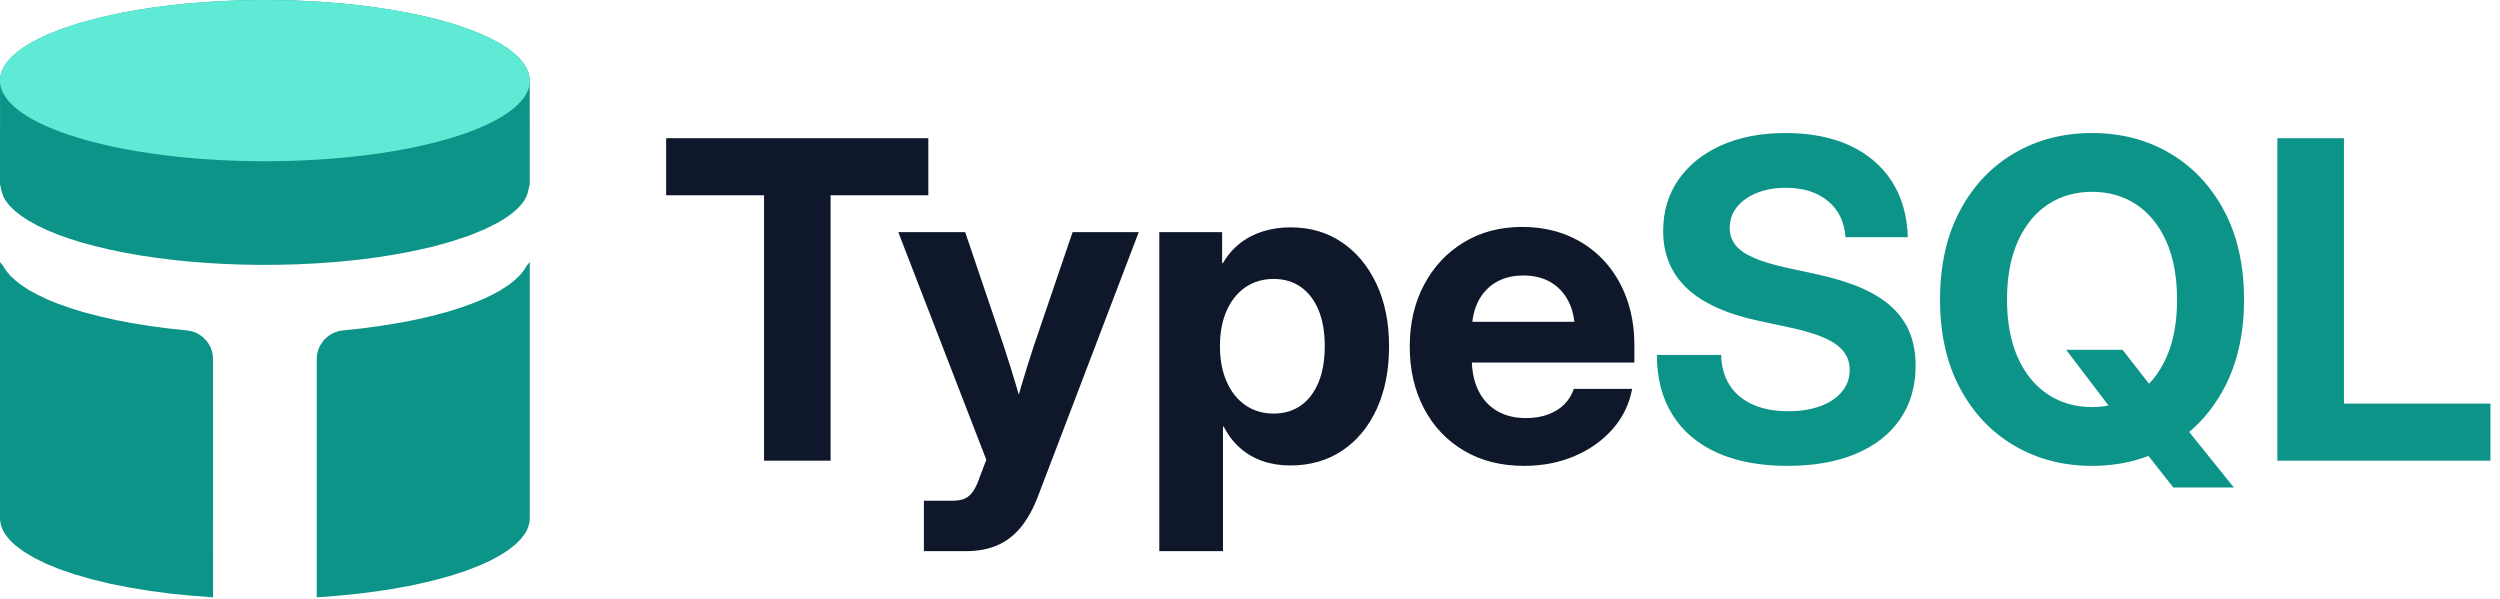
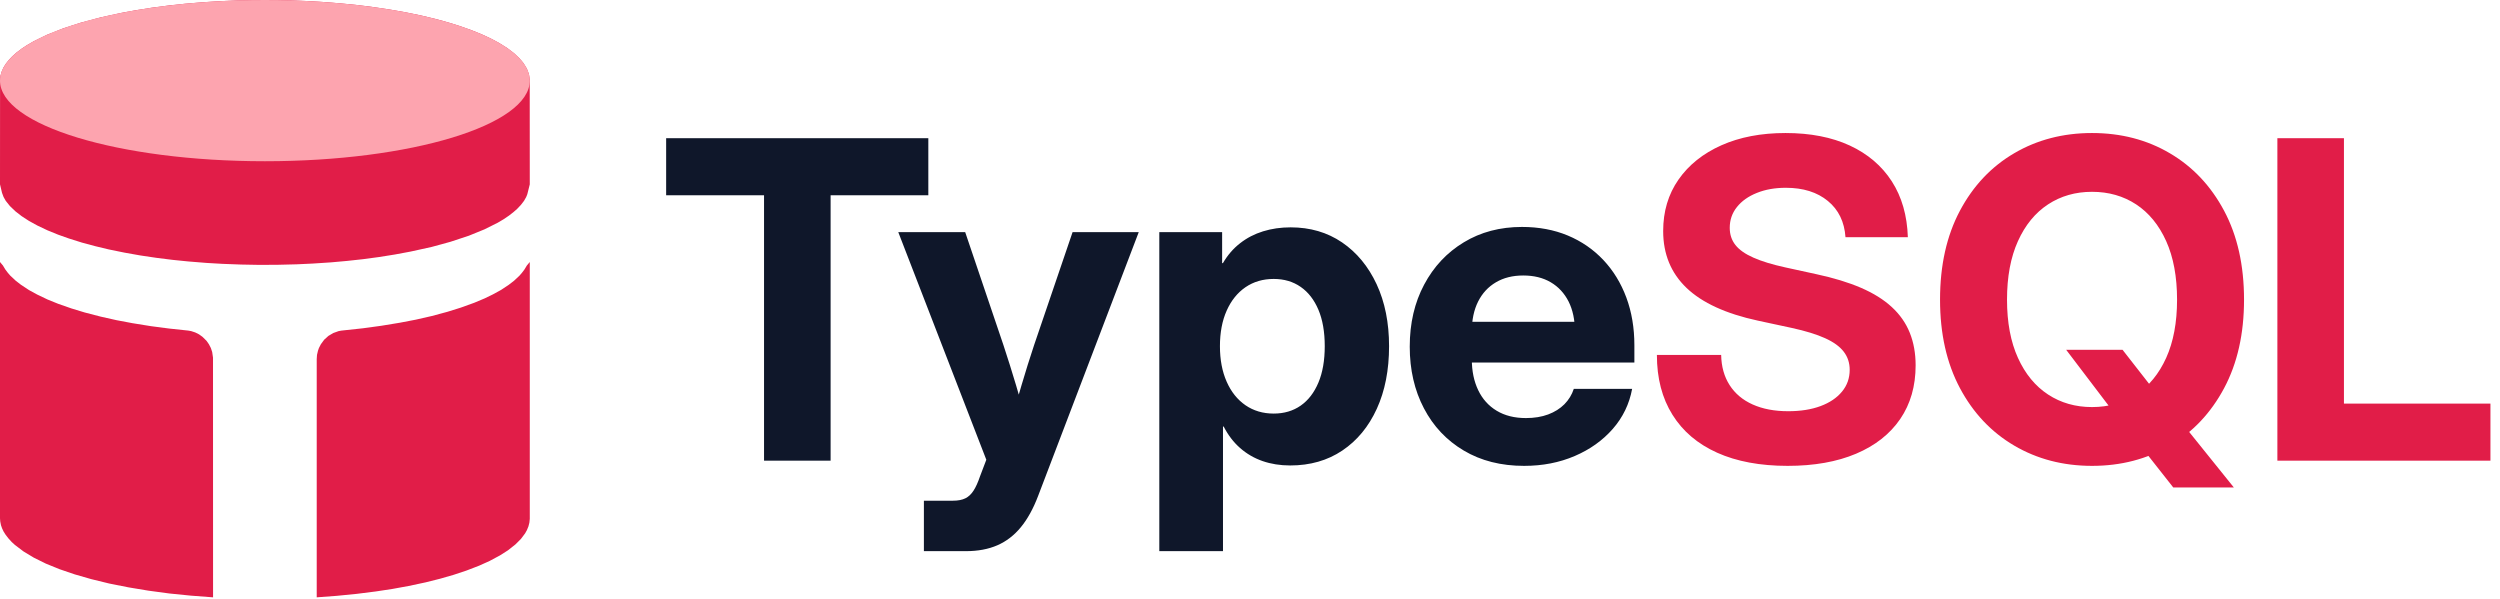
<svg xmlns="http://www.w3.org/2000/svg" viewBox="18 12 434.14 104" role="img" aria-label="TypeSQL">
-   <path d="M109.99 25.78L109.86 24.9L109.49 23.92L108.89 22.95L108.17 22.09L107.28 21.26L106.07 20.34L104.65 19.45L103.22 18.69L101.63 17.95L99.9 17.25L97.78 16.5L95.75 15.87L93.6 15.28L91.04 14.67L88.34 14.12L85.84 13.68L82.93 13.24L80.26 12.9L77.18 12.59L74.39 12.36L71.55 12.19L68.33 12.06L65.08 12L62.19 12.01L59.31 12.07L56.09 12.21L53.26 12.39L50.13 12.65L47.4 12.94L44.41 13.33L41.52 13.79L39.05 14.24L35.52 15.01L31.99 15.95L29.02 16.91L26.16 18.04L23.87 19.16L22.69 19.84L21.78 20.44L20.84 21.15L20.14 21.78L19.54 22.41L19.03 23.05L18.62 23.7L18.28 24.46L18.09 25.12L18.01 25.78L18 44.01L18.35 45.49L18.62 46.21L19 46.88L19.73 47.79L20.68 48.7L21.75 49.53L23.01 50.35L24.48 51.16L26.25 52L28.09 52.75L29.98 53.42L32.24 54.13L34.54 54.75L36.87 55.31L39.61 55.87L42.37 56.36L45.13 56.77L47.91 57.12L50.67 57.4L53.89 57.66L56.65 57.82L59.87 57.94L63.07 58L66.29 57.98L69.51 57.9L72.29 57.77L75.49 57.56L78.27 57.31L81.03 57.01L83.79 56.64L86.55 56.2L89.29 55.69L92.97 54.88L96.22 53.99L99.4 52.94L102.15 51.82L104.43 50.68L105.46 50.07L106.39 49.44L107.15 48.85L107.8 48.28L108.47 47.57L109 46.88L109.38 46.21L109.57 45.73L110 44.01ZM18 102L18.04 102.55L18.17 103.21L18.36 103.75L18.62 104.3L18.96 104.84L19.45 105.48L20.03 106.12L20.6 106.64L22.08 107.76L23.87 108.84L25.95 109.87L28.33 110.84L30.97 111.74L33.85 112.57L36.96 113.33L40.27 113.99L43.76 114.57L47.4 115.06L51.17 115.44L55 115.73L54.99 74.11L54.85 73.14L54.62 72.44L54.28 71.78L53.86 71.18L53.16 70.49L52.56 70.06L51.9 69.73L51.2 69.5L50.71 69.41L47.43 69.06L44.21 68.64L40.99 68.12L38.23 67.6L35.47 66.98L32.7 66.26L30.4 65.56L28.11 64.76L26.26 64.01L24.46 63.15L23.03 62.37L21.65 61.46L20.72 60.74L19.78 59.86L19.35 59.36L18.92 58.79L18.51 58.11L18 57.5ZM73 115.73L76.49 115.47L79.92 115.13L83.26 114.71L86.16 114.27L88.95 113.76L91.91 113.13L94.42 112.5L96.78 111.82L98.98 111.09L101.21 110.23L103.03 109.41L104.82 108.45L106.22 107.56L107.52 106.53L108.46 105.59L109.19 104.62L109.49 104.08L109.76 103.43L109.93 102.77L110 102.11L110 57.5L109.49 58.11L109.08 58.79L108.65 59.36L108.22 59.86L107.28 60.74L106.35 61.46L104.97 62.37L103.58 63.13L102.16 63.82L100.35 64.58L98.02 65.42L95.72 66.14L92.97 66.88L90.21 67.51L87.45 68.04L84.23 68.57L81.01 69.01L77.29 69.41L76.8 69.5L75.88 69.83L75.03 70.33L74.3 70.99L73.72 71.78L73.38 72.44L73.22 72.9L73.05 73.62L73 74.36Z" fill="#0D9488" />
-   <ellipse cx="64" cy="26" rx="46" ry="14" fill="#5EEAD4" />
+   <path d="M109.99 25.78L109.86 24.9L109.49 23.92L108.89 22.95L108.17 22.09L107.28 21.26L106.07 20.34L104.65 19.45L103.22 18.69L101.63 17.95L99.9 17.25L97.78 16.5L95.75 15.87L93.6 15.28L91.04 14.67L88.34 14.12L85.84 13.68L82.93 13.24L80.26 12.9L77.18 12.59L74.39 12.36L71.55 12.19L68.33 12.06L65.08 12L62.19 12.01L59.31 12.07L56.09 12.21L53.26 12.39L50.13 12.65L47.4 12.94L44.41 13.33L41.52 13.79L39.05 14.24L35.52 15.01L31.99 15.95L29.02 16.91L26.16 18.04L23.87 19.16L22.69 19.84L21.78 20.44L20.84 21.15L20.14 21.78L19.54 22.41L19.03 23.05L18.62 23.7L18.28 24.46L18.09 25.12L18.01 25.78L18 44.01L18.35 45.49L18.62 46.21L19 46.88L19.73 47.79L20.68 48.7L21.75 49.53L23.01 50.35L24.48 51.16L26.25 52L28.09 52.75L29.98 53.42L32.24 54.13L34.54 54.75L36.87 55.31L39.61 55.87L42.37 56.36L45.13 56.77L47.91 57.12L50.67 57.4L53.89 57.66L56.65 57.82L59.87 57.94L63.07 58L66.29 57.98L69.51 57.9L72.29 57.77L75.49 57.56L78.27 57.31L81.03 57.01L83.79 56.64L86.55 56.2L89.29 55.69L92.97 54.88L96.22 53.99L99.4 52.94L102.15 51.82L104.43 50.68L105.46 50.07L106.39 49.44L107.15 48.85L107.8 48.28L108.47 47.57L109 46.88L109.38 46.21L109.57 45.73L110 44.01ZM18 102L18.04 102.55L18.17 103.21L18.36 103.75L18.62 104.3L18.96 104.84L19.45 105.48L20.03 106.12L20.6 106.64L22.08 107.76L23.87 108.84L25.95 109.87L28.33 110.84L30.97 111.74L33.85 112.57L36.96 113.33L40.27 113.99L43.76 114.57L47.4 115.06L51.17 115.44L55 115.73L54.99 74.11L54.85 73.14L54.62 72.44L54.28 71.78L53.86 71.18L53.16 70.49L52.56 70.06L51.9 69.73L51.2 69.5L50.71 69.41L47.43 69.06L44.21 68.64L40.99 68.12L38.23 67.6L35.47 66.98L32.7 66.26L30.4 65.56L28.11 64.76L26.26 64.01L24.46 63.15L23.03 62.37L21.65 61.46L20.72 60.74L19.78 59.86L19.35 59.36L18.92 58.79L18.51 58.11L18 57.5ZM73 115.73L76.49 115.47L79.92 115.13L83.26 114.71L86.16 114.27L88.95 113.76L91.91 113.13L94.42 112.5L96.78 111.82L98.98 111.09L101.21 110.23L103.03 109.41L104.82 108.45L106.22 107.56L107.52 106.53L108.46 105.59L109.19 104.62L109.49 104.08L109.76 103.43L109.93 102.77L110 102.11L110 57.5L109.49 58.11L109.08 58.79L108.65 59.36L108.22 59.86L107.28 60.74L106.35 61.46L104.97 62.37L103.58 63.13L102.16 63.82L100.35 64.58L98.02 65.42L95.72 66.14L92.97 66.88L90.21 67.51L87.45 68.04L84.23 68.57L81.01 69.01L77.29 69.41L76.8 69.5L75.88 69.83L75.03 70.33L74.3 70.99L73.72 71.78L73.38 72.44L73.22 72.9L73.05 73.62L73 74.36Z" fill="#E11D48" />
+   <ellipse cx="64" cy="26" rx="46" ry="14" fill="#FDA4AF" />
  <path d="M133.68 45.91V36H179.21V45.91H162.24V92H150.68V45.91ZM178.44 107.71V98.95H183.49Q184.81 98.95 185.65 98.53Q186.48 98.12 187.07 97.19Q187.66 96.27 188.17 94.76L189.28 91.84L173.99 52.31H185.61L192.25 71.92Q193.4 75.4 194.45 78.92Q195.49 82.43 196.49 85.94H193.38Q194.34 82.43 195.39 78.91Q196.43 75.38 197.58 71.92L204.26 52.31H215.75L198.28 98.11Q197.02 101.43 195.28 103.55Q193.54 105.67 191.2 106.69Q188.85 107.71 185.76 107.71Q183.97 107.71 182.1 107.71Q180.23 107.71 178.44 107.71ZM219.32 107.71V52.31H230.23V57.69H230.37Q231.58 55.61 233.35 54.24Q235.11 52.86 237.34 52.17Q239.57 51.48 242.13 51.48Q247.21 51.48 251.05 54.09Q254.89 56.71 257.06 61.36Q259.22 66.01 259.22 72.12Q259.22 78.33 257.09 82.99Q254.96 87.65 251.1 90.24Q247.25 92.83 242.05 92.83Q239.45 92.83 237.26 92.07Q235.07 91.31 233.35 89.8Q231.64 88.3 230.5 86.07H230.38V107.71ZM239.18 83.82Q241.89 83.82 243.87 82.44Q245.85 81.06 246.95 78.44Q248.05 75.83 248.05 72.12Q248.05 68.39 246.95 65.79Q245.85 63.19 243.87 61.82Q241.89 60.44 239.18 60.44Q236.39 60.44 234.28 61.88Q232.18 63.33 231.02 65.94Q229.85 68.56 229.85 72.12Q229.85 75.65 231.02 78.29Q232.18 80.92 234.28 82.37Q236.39 83.82 239.18 83.82ZM282.67 92.9Q276.66 92.9 272.19 90.24Q267.72 87.59 265.27 82.9Q262.81 78.21 262.81 72.19Q262.81 66.12 265.31 61.43Q267.8 56.74 272.2 54.08Q276.59 51.41 282.3 51.41Q286.68 51.41 290.26 52.9Q293.84 54.4 296.43 57.15Q299.02 59.9 300.42 63.66Q301.82 67.43 301.82 71.97V74.95H266.76V67.88H296.48L291.49 69.55Q291.49 66.55 290.4 64.37Q289.3 62.2 287.3 61.02Q285.3 59.84 282.52 59.84Q279.78 59.84 277.78 61.02Q275.77 62.2 274.68 64.37Q273.59 66.55 273.59 69.55V74.39Q273.59 77.45 274.7 79.76Q275.8 82.06 277.91 83.33Q280.02 84.6 282.99 84.6Q285.16 84.6 286.85 83.97Q288.53 83.34 289.67 82.2Q290.8 81.05 291.3 79.53H301.43Q300.7 83.47 298.07 86.48Q295.43 89.49 291.46 91.19Q287.48 92.9 282.67 92.9Z" fill="#0F172A" />
-   <path d="M328.44 92.9Q321.28 92.9 316.2 90.62Q311.12 88.34 308.43 84.02Q305.73 79.7 305.73 73.64H316.89Q316.95 76.69 318.36 78.88Q319.77 81.08 322.36 82.24Q324.96 83.41 328.54 83.41Q331.76 83.41 334.15 82.52Q336.54 81.63 337.87 80.01Q339.21 78.4 339.21 76.22Q339.21 74.42 338.18 73.08Q337.15 71.73 334.94 70.73Q332.73 69.73 329.16 68.95L323.26 67.68Q314.94 65.88 310.88 62Q306.82 58.12 306.82 52.12Q306.82 47.01 309.48 43.19Q312.14 39.37 316.93 37.23Q321.71 35.1 328.07 35.1Q334.52 35.1 339.22 37.27Q343.92 39.45 346.53 43.5Q349.13 47.55 349.31 53.19H338.48Q338.2 49.18 335.42 46.9Q332.64 44.61 328.12 44.61Q325.29 44.61 323.09 45.5Q320.88 46.38 319.63 47.95Q318.38 49.51 318.38 51.56Q318.38 53.3 319.37 54.55Q320.35 55.8 322.49 56.74Q324.62 57.69 328.05 58.44L333.41 59.61Q337.89 60.57 341.15 61.97Q344.42 63.38 346.52 65.32Q348.63 67.26 349.64 69.78Q350.66 72.3 350.66 75.45Q350.66 80.85 347.98 84.77Q345.3 88.68 340.32 90.79Q335.34 92.9 328.44 92.9ZM376.8 72.74H386.59L391.78 79.39L396.4 84.82L405.92 96.65H395.4L389.14 88.7L385.54 84.24ZM381.29 92.9Q373.77 92.9 367.78 89.38Q361.8 85.87 358.35 79.39Q354.9 72.91 354.9 64.04Q354.9 55.09 358.35 48.6Q361.8 42.11 367.78 38.61Q373.77 35.1 381.29 35.1Q388.84 35.1 394.8 38.61Q400.77 42.11 404.23 48.6Q407.69 55.09 407.69 64.04Q407.69 72.93 404.23 79.41Q400.77 85.89 394.8 89.39Q388.84 92.9 381.29 92.9ZM381.29 82.69Q385.62 82.69 388.95 80.51Q392.28 78.32 394.17 74.15Q396.06 69.97 396.06 64.04Q396.06 58.07 394.17 53.87Q392.28 49.68 388.95 47.49Q385.62 45.31 381.29 45.31Q376.99 45.31 373.66 47.49Q370.32 49.68 368.43 53.87Q366.53 58.07 366.53 64.04Q366.53 69.97 368.43 74.15Q370.32 78.32 373.66 80.51Q376.99 82.69 381.29 82.69ZM413.48 92V36H425.04V82.09H450.48V92Z" fill="#0D9488" />
+   <path d="M328.44 92.9Q321.28 92.9 316.2 90.62Q311.12 88.34 308.43 84.02Q305.73 79.7 305.73 73.64H316.89Q316.95 76.69 318.36 78.88Q319.77 81.08 322.36 82.24Q324.96 83.41 328.54 83.41Q331.76 83.41 334.15 82.52Q336.54 81.63 337.87 80.01Q339.21 78.4 339.21 76.22Q339.21 74.42 338.18 73.08Q337.15 71.73 334.94 70.73Q332.73 69.73 329.16 68.95L323.26 67.68Q314.94 65.88 310.88 62Q306.82 58.12 306.82 52.12Q306.82 47.01 309.48 43.19Q312.14 39.37 316.93 37.23Q321.71 35.1 328.07 35.1Q334.52 35.1 339.22 37.27Q343.92 39.45 346.53 43.5Q349.13 47.55 349.31 53.19H338.48Q338.2 49.18 335.42 46.9Q332.64 44.61 328.12 44.61Q325.29 44.61 323.09 45.5Q320.88 46.38 319.63 47.95Q318.38 49.51 318.38 51.56Q318.38 53.3 319.37 54.55Q320.35 55.8 322.49 56.74Q324.62 57.69 328.05 58.44L333.41 59.61Q337.89 60.57 341.15 61.97Q344.42 63.38 346.52 65.32Q348.63 67.26 349.64 69.78Q350.66 72.3 350.66 75.45Q350.66 80.85 347.98 84.77Q345.3 88.68 340.32 90.79Q335.34 92.9 328.44 92.9ZM376.8 72.74H386.59L391.78 79.39L396.4 84.82L405.92 96.65H395.4L389.14 88.7L385.54 84.24ZM381.29 92.9Q373.77 92.9 367.78 89.38Q361.8 85.87 358.35 79.39Q354.9 72.91 354.9 64.04Q354.9 55.09 358.35 48.6Q361.8 42.11 367.78 38.61Q373.77 35.1 381.29 35.1Q388.84 35.1 394.8 38.61Q400.77 42.11 404.23 48.6Q407.69 55.09 407.69 64.04Q407.69 72.93 404.23 79.41Q400.77 85.89 394.8 89.39Q388.84 92.9 381.29 92.9ZM381.29 82.69Q385.62 82.69 388.95 80.51Q392.28 78.32 394.17 74.15Q396.06 69.97 396.06 64.04Q396.06 58.07 394.17 53.87Q392.28 49.68 388.95 47.49Q385.62 45.31 381.29 45.31Q376.99 45.31 373.66 47.49Q370.32 49.68 368.43 53.87Q366.53 58.07 366.53 64.04Q366.53 69.97 368.43 74.15Q370.32 78.32 373.66 80.51Q376.99 82.69 381.29 82.69ZM413.48 92V36H425.04V82.09H450.48V92Z" fill="#E11D48" />
</svg>
